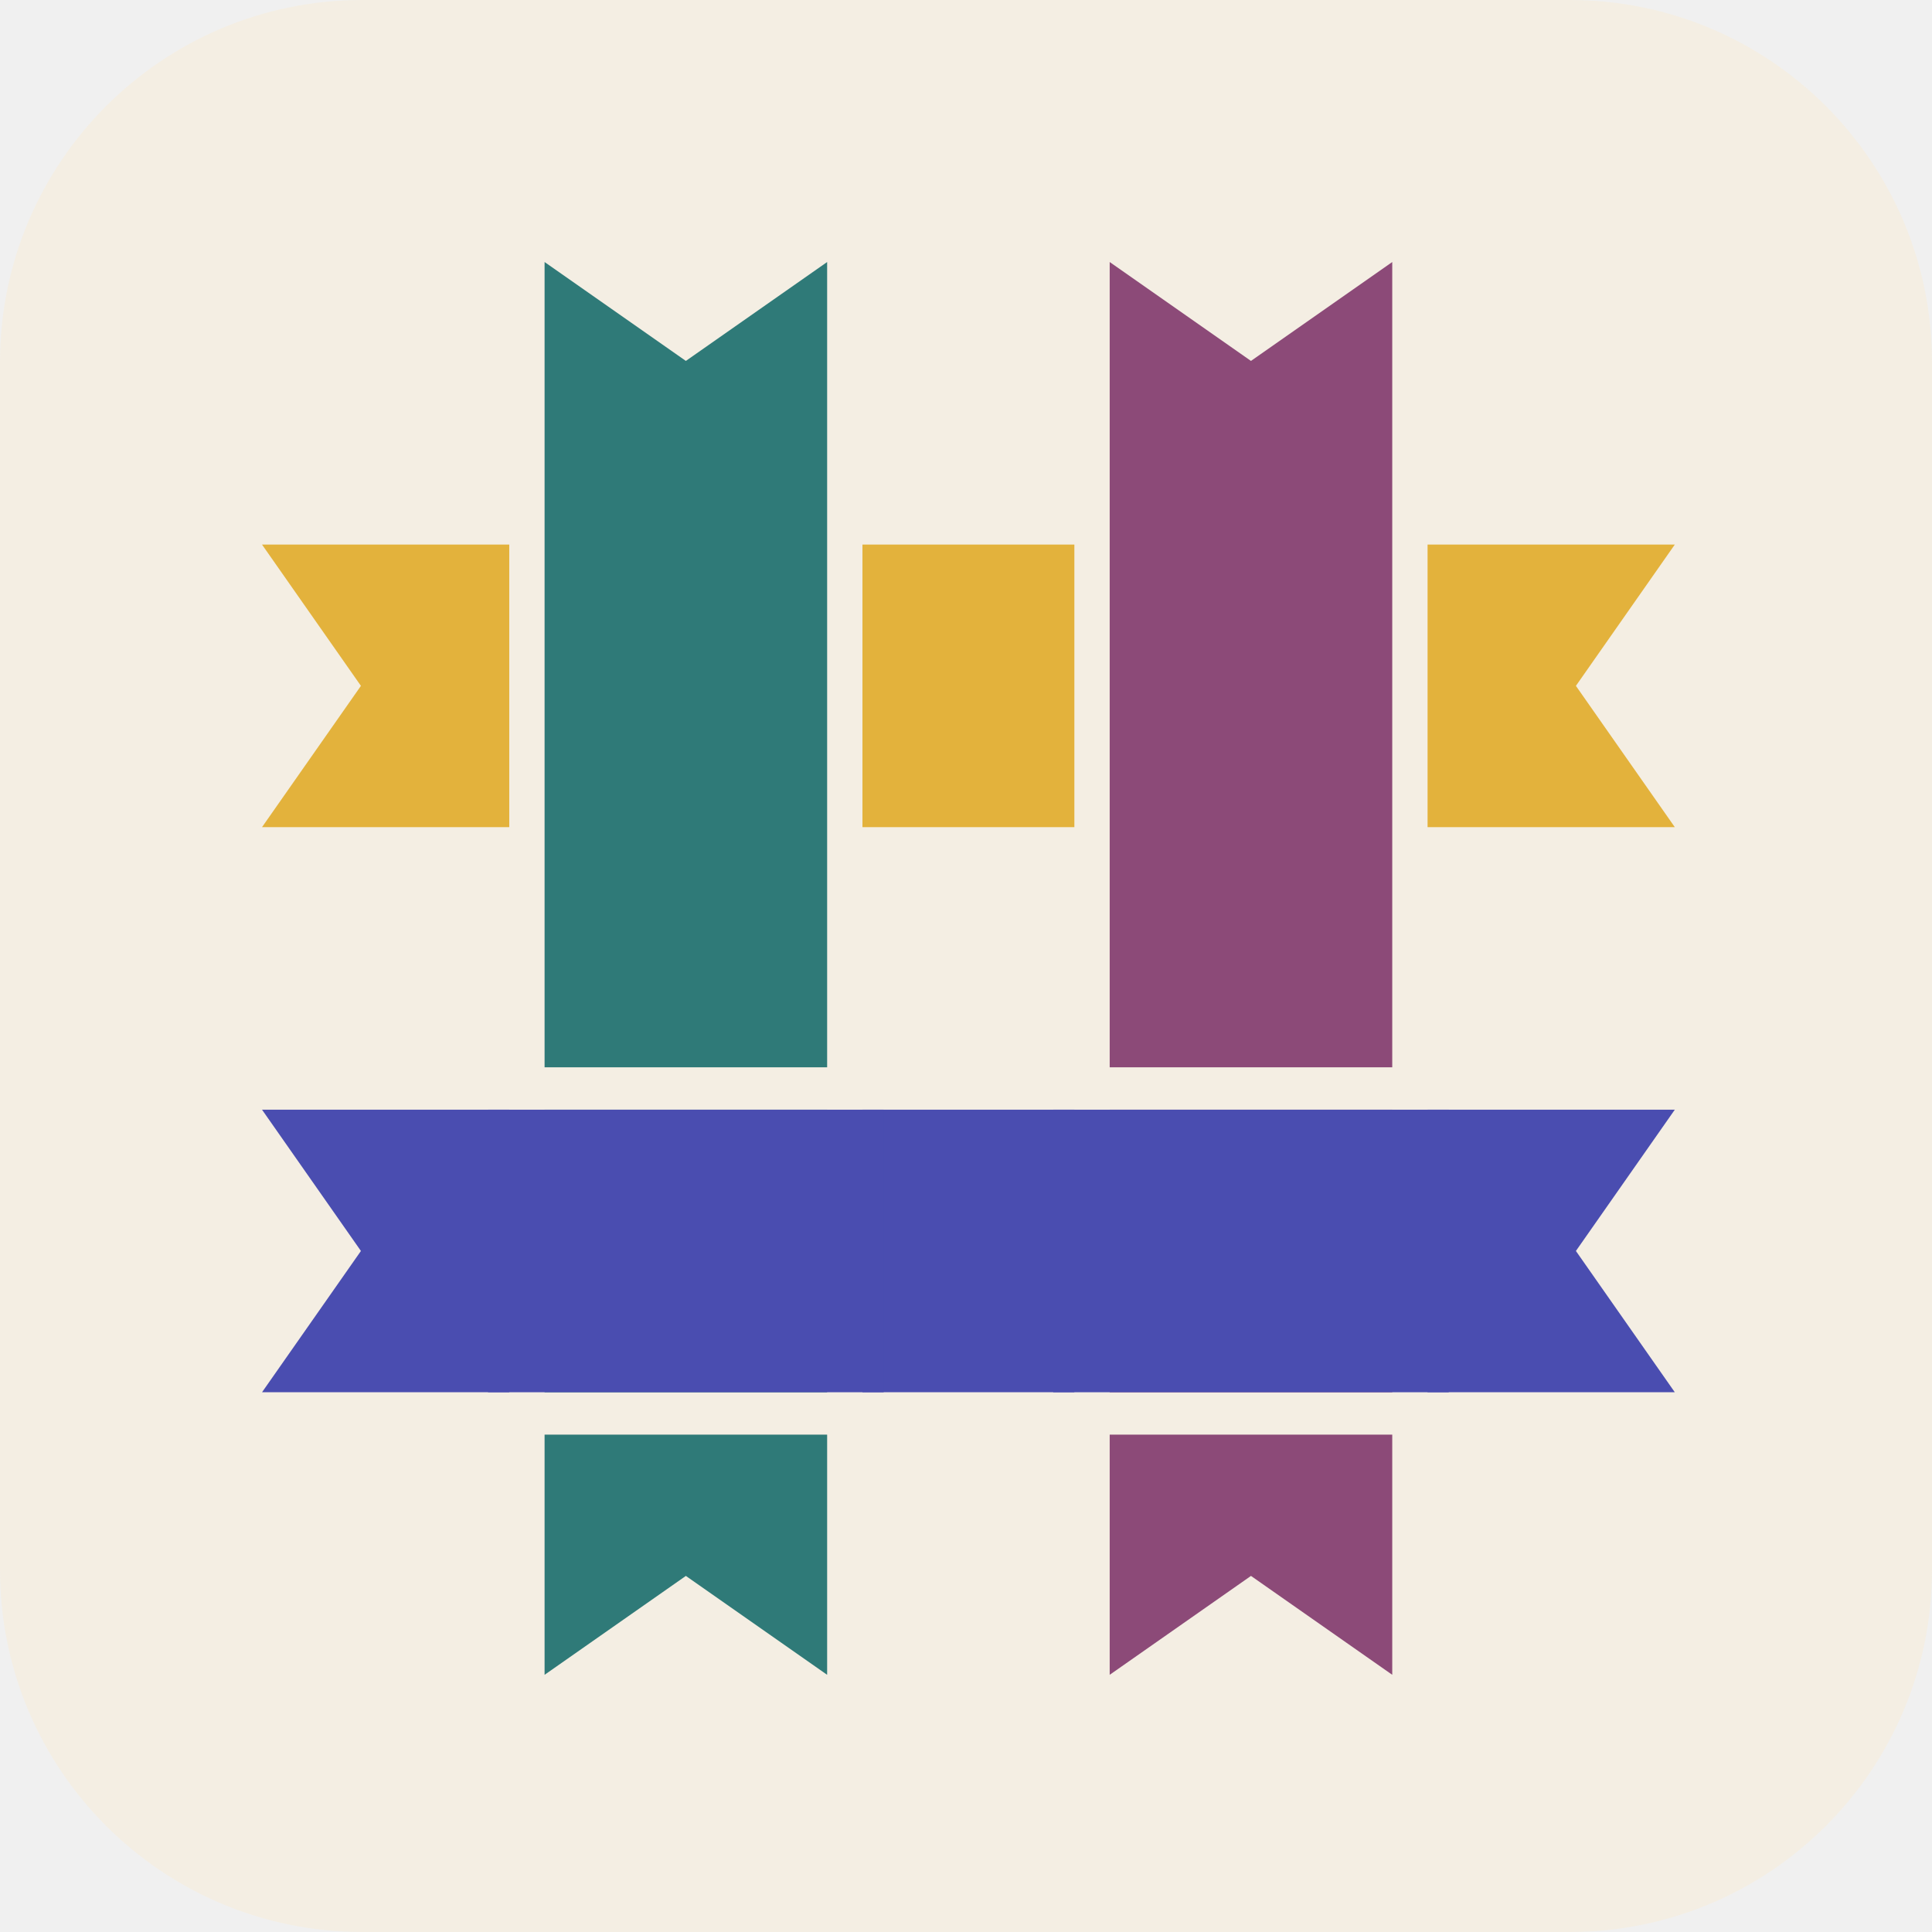
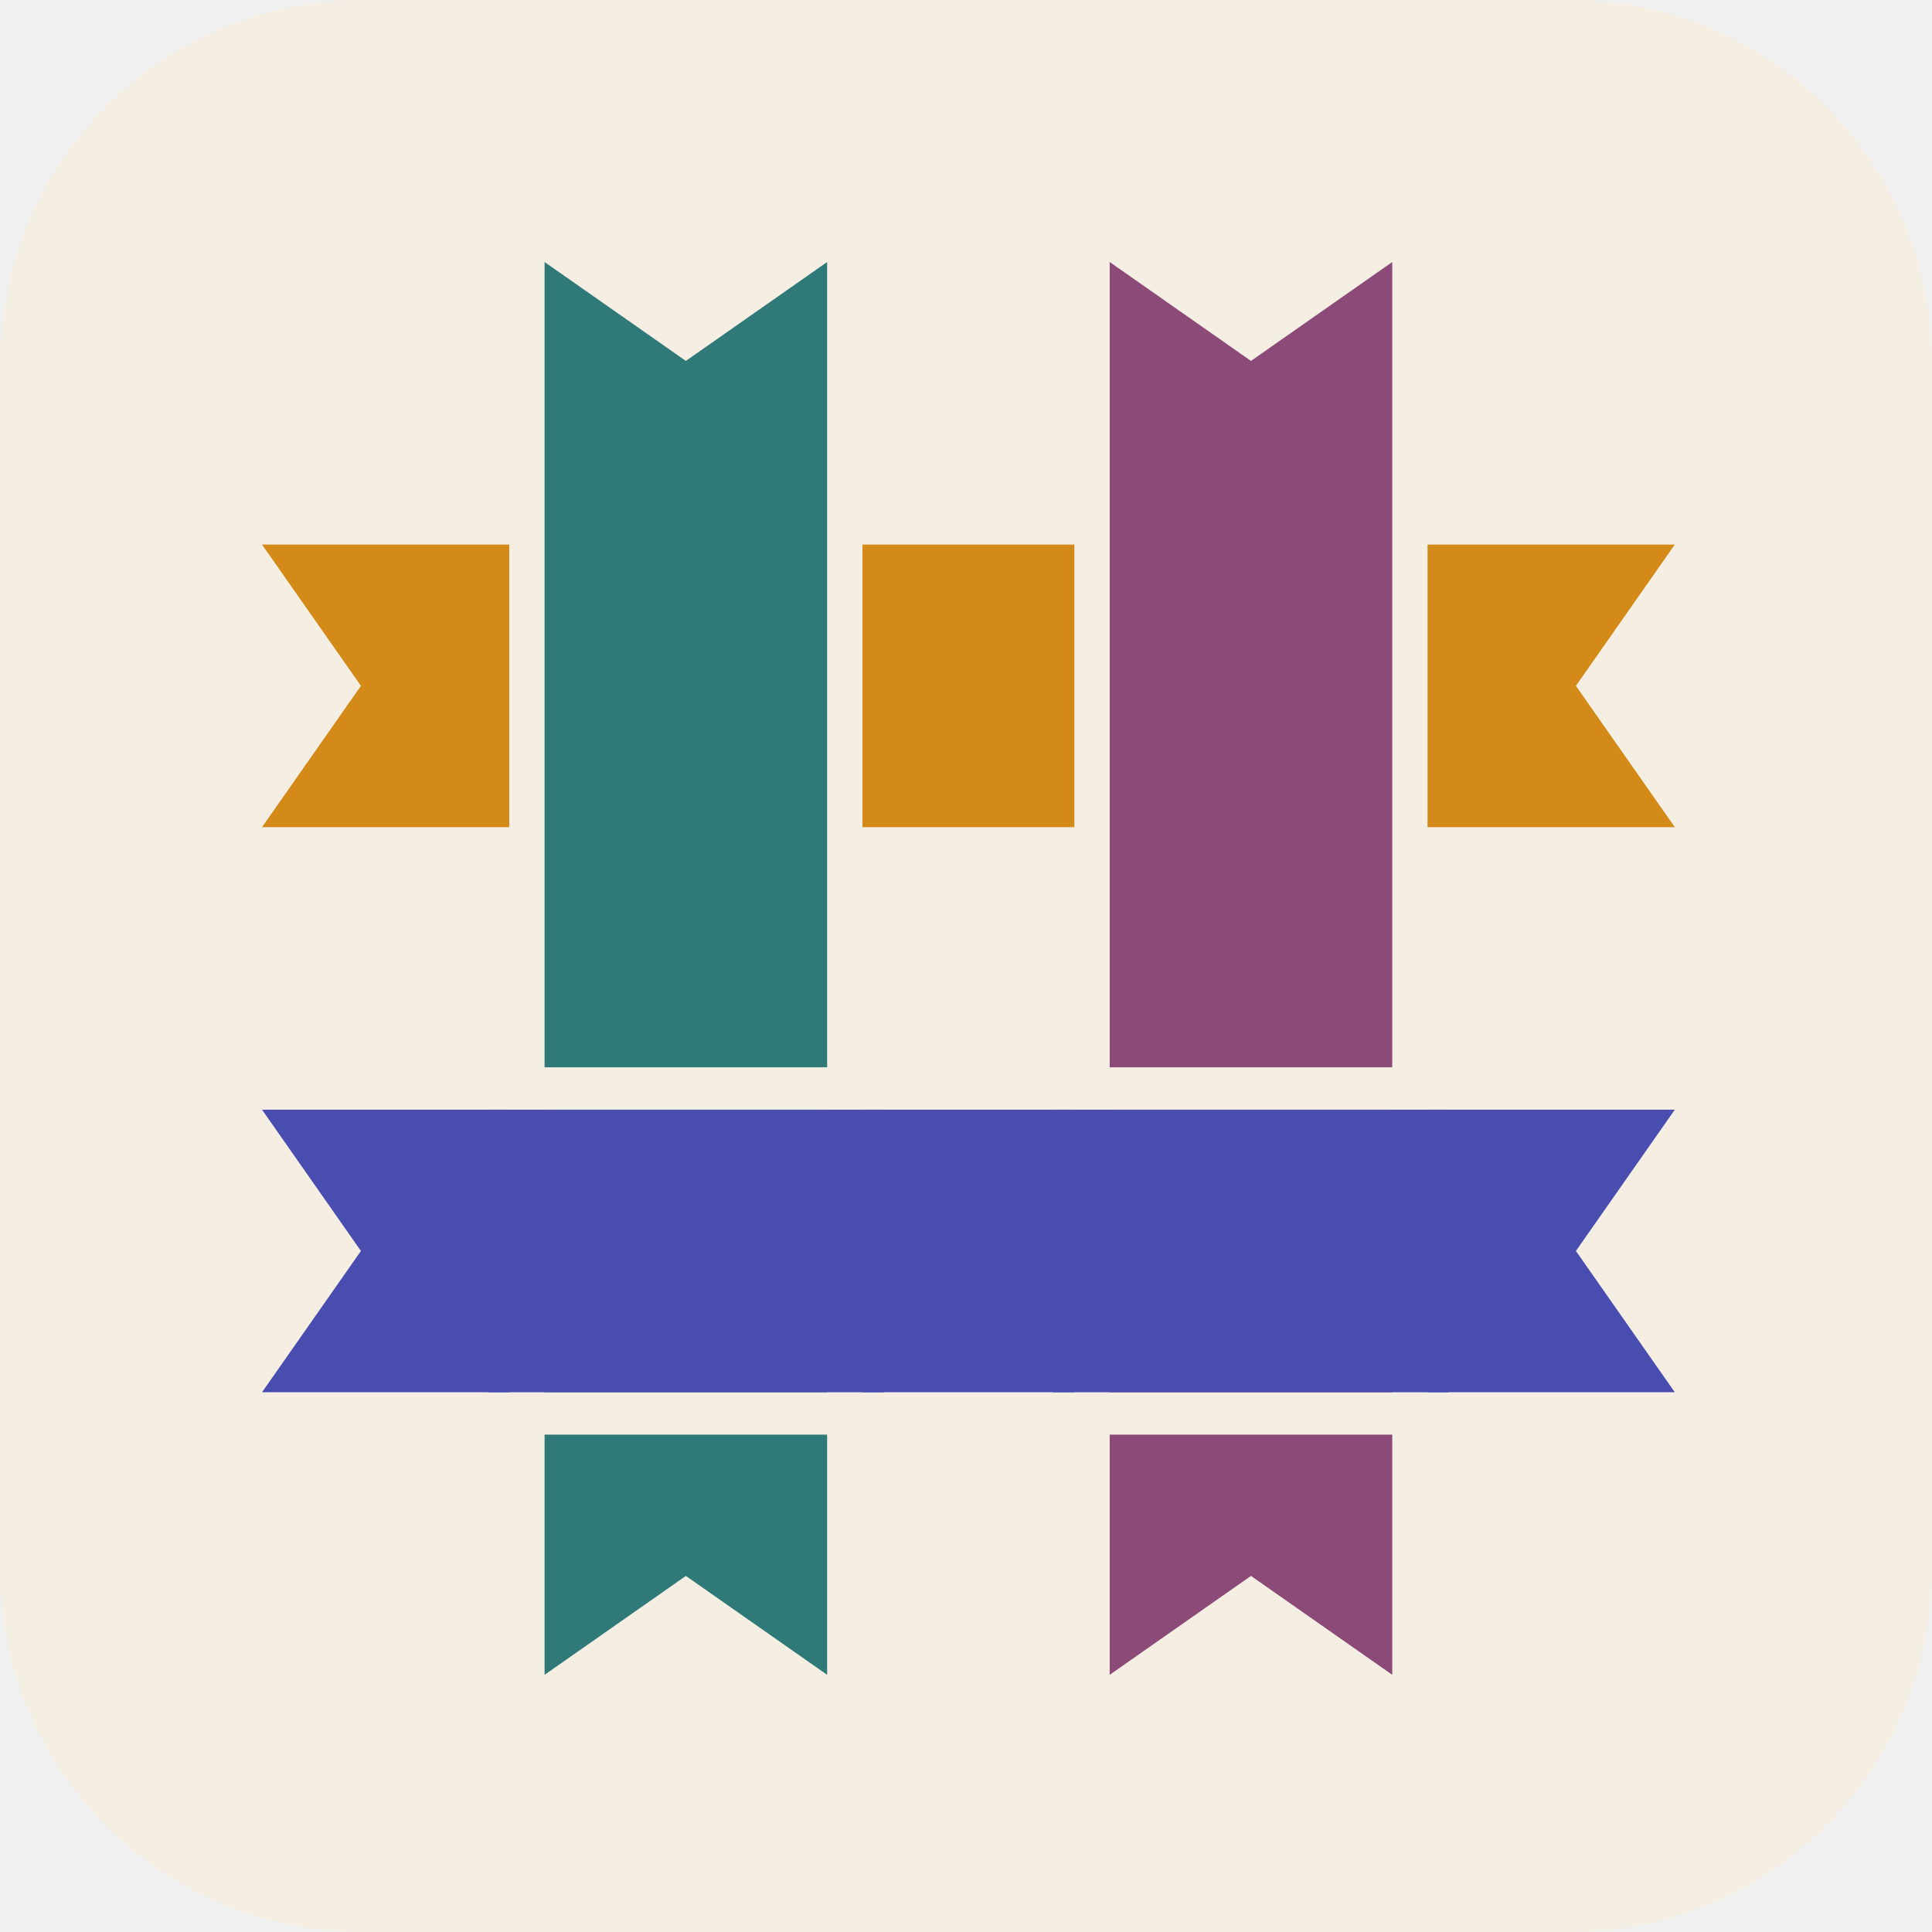
<svg xmlns="http://www.w3.org/2000/svg" viewBox="0 0 16 16" width="16" height="16" role="img" aria-label="LessonWeave">
  <rect width="16" height="16" rx="3" fill="#F4EEE3" />
  <g transform="translate(1 1) scale(0.117)">
    <defs>
      <mask id="lw-favicon-16-under" maskUnits="userSpaceOnUse" x="0" y="0" width="120" height="120">
        <rect width="120" height="120" fill="#fff" />
        <path d="M30 10L40 17L50 10V110L40 103L30 110Z" fill="#000" stroke="#000" stroke-width="5" stroke-linejoin="round" />
        <path d="M70 10L80 17L90 10V110L80 103L70 110Z" fill="#000" stroke="#000" stroke-width="5" stroke-linejoin="round" />
      </mask>
      <mask id="lw-favicon-16-verticals" maskUnits="userSpaceOnUse" x="0" y="0" width="120" height="120">
        <rect width="120" height="120" fill="#fff" />
        <path d="M28 68.5H52M28 91.5H52M68 68.5H92M68 91.5H92" stroke="#000" stroke-width="3" />
      </mask>
    </defs>
    <g mask="url(#lw-favicon-16-under)">
-       <path d="M10 30H110L103 40L110 50H10L17 40Z" fill="#E3B23C" />
+       <path d="M10 30H110L103 40L110 50H10L17 40Z" fill="#D48A19" />
      <path d="M10 70H110L103 80L110 90H10L17 80Z" fill="#4A4DB0" />
    </g>
    <g mask="url(#lw-favicon-16-verticals)">
      <path d="M30 10L40 17L50 10V110L40 103L30 110Z" fill="#2F7A78" />
      <path d="M70 10L80 17L90 10V110L80 103L70 110Z" fill="#8C4A78" />
    </g>
    <rect x="26" y="70" width="28" height="20" fill="#4A4DB0" />
    <rect x="66" y="70" width="28" height="20" fill="#4A4DB0" />
  </g>
</svg>
